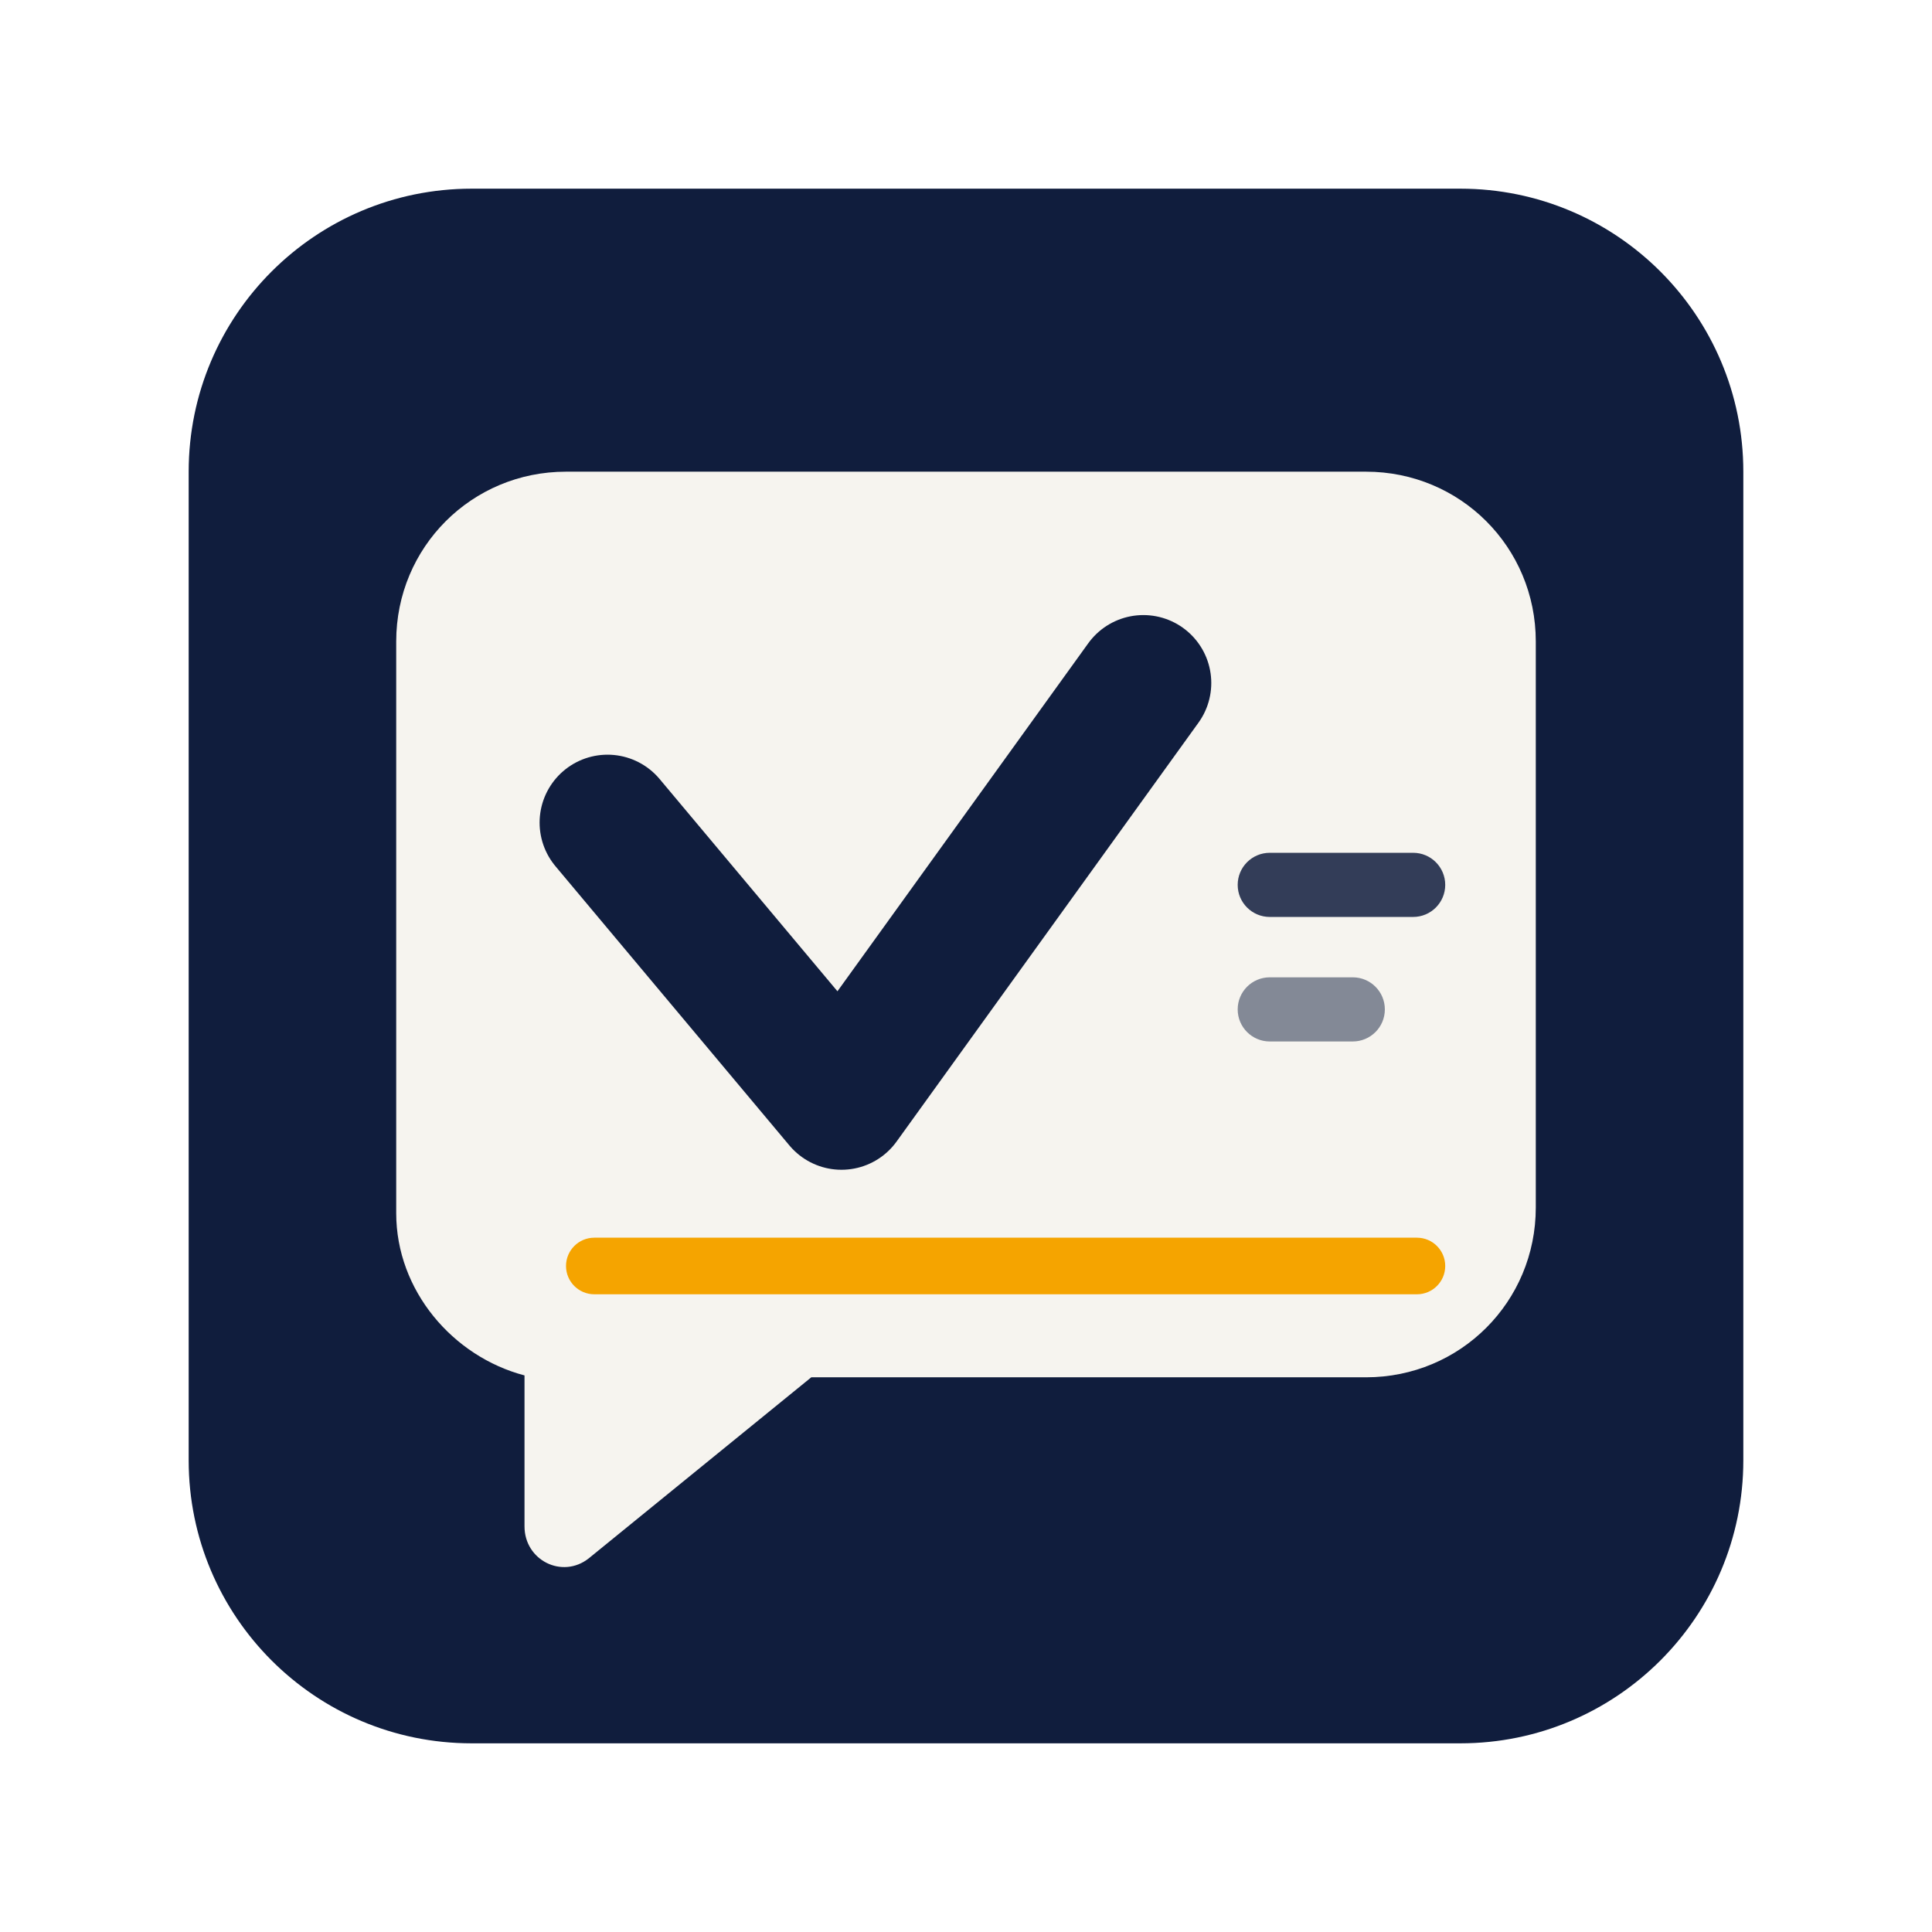
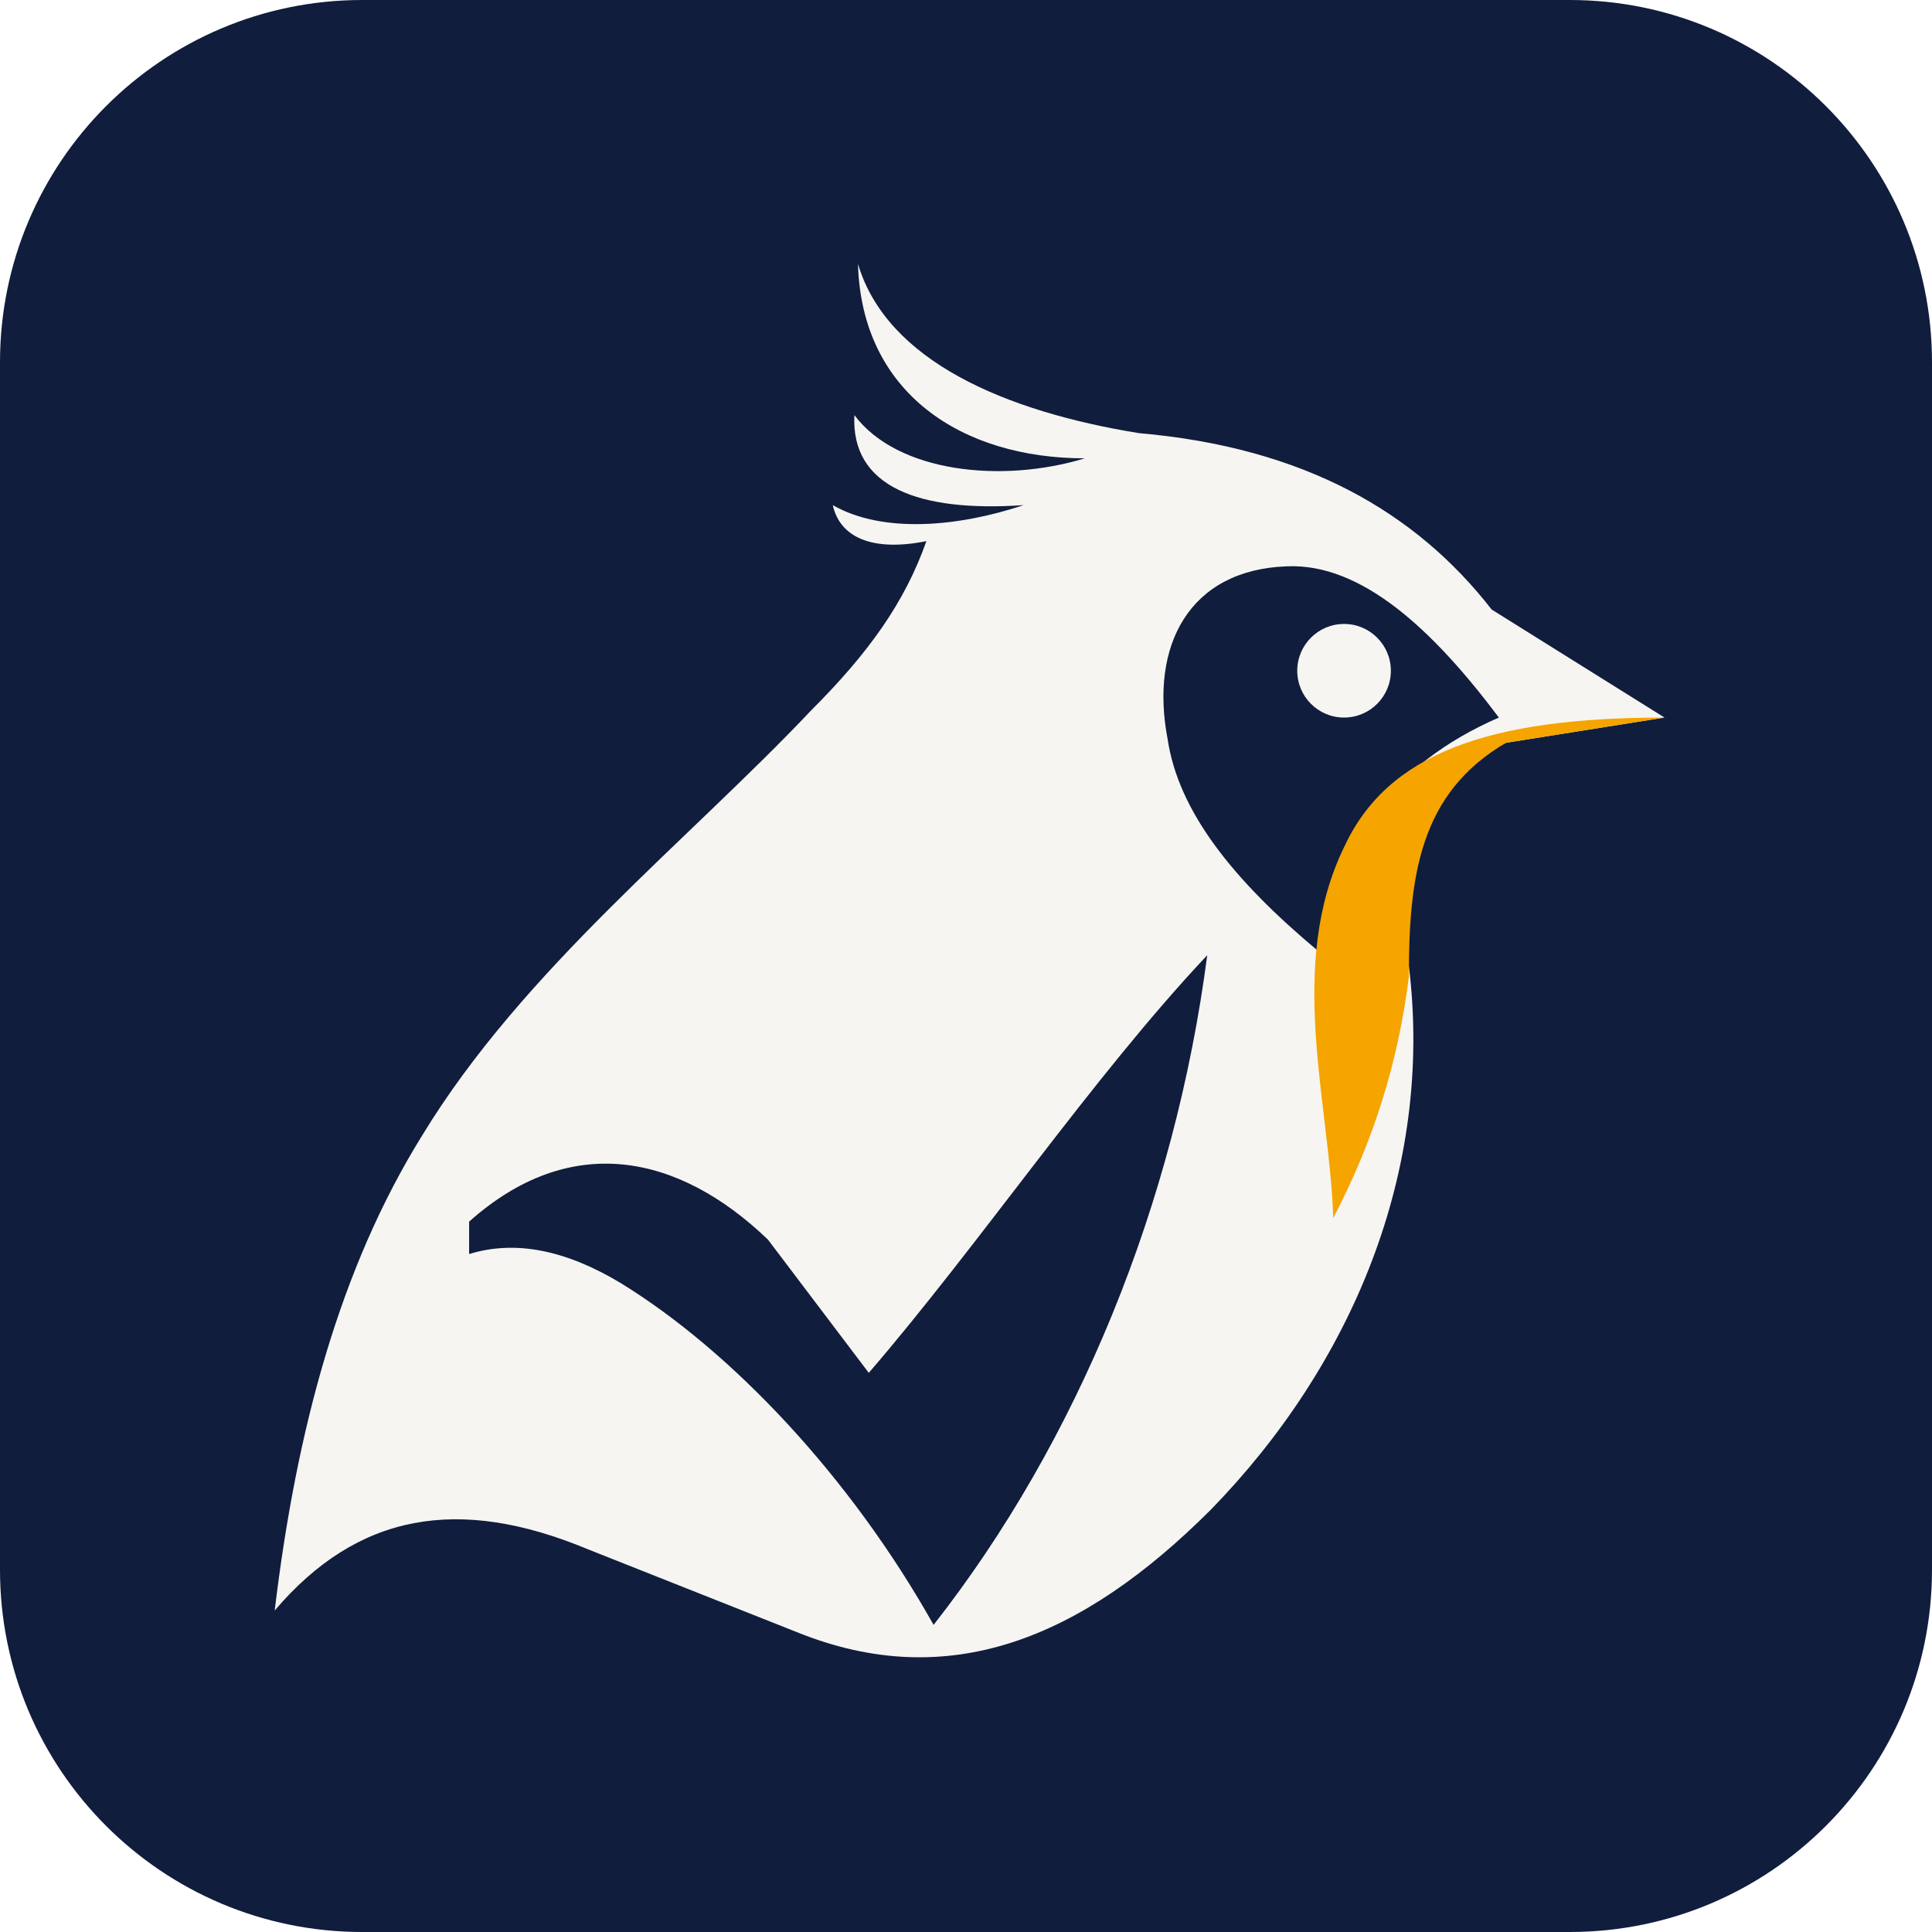
- <svg xmlns="http://www.w3.org/2000/svg" viewBox="0 0 1024 1024">
-   <rect x="100" y="100" width="824" height="824" rx="150" fill="#101D3D" />
-   <path fill="#F6F4EF" d="M300 250h424c50 0 90 40 90 90v300c0 50-40 90-90 90H430l-118 96c-14 11-34 1-34-17v-80c-38-10-68-45-68-86V340c0-50 40-90 90-90z" />
-   <path d="M322 436 L446 584 L606 362" fill="none" stroke="#101D3D" stroke-width="72" stroke-linecap="round" stroke-linejoin="round" />
-   <rect x="656" y="452" width="110" height="34" rx="17" fill="#101D3D" opacity="0.85" />
-   <rect x="656" y="518" width="78" height="34" rx="17" fill="#101D3D" opacity="0.5" />
-   <rect x="300" y="656" width="466" height="30" rx="15" fill="#F5A400" />
+ <svg xmlns="http://www.w3.org/2000/svg" viewBox="0 0 608 608">
+   <rect width="608" height="608" rx="114" fill="#101D3D" />
+   <g transform="translate(54.72 54.72)">
+     <svg width="498.56" height="498.56" viewBox="80 80 440 440">
+       <path fill="#F6F5F1" fill-rule="evenodd" d="M270 105C278 132 311 146 348 152C394 156 425 174 446 201L494 231L450 238C426 249 420 274 423 300C430 357 407 411 368 451C332 487 295 502 253 485L195 462C159 447 131 452 108 479C114 429 126 384 149 347C177 301 223 265 257 229C273 213 283 199 289 182C274 185 265 181 263 172C277 180 298 178 316 172C287 174 268 167 269 147C281 163 310 166 333 159C299 159 271 141 270 105ZM448 231C430 207 410 188 389 189C362 190 351 211 356 237C359 257 374 276 398 296C402 267 418 244 448 231ZM162 371C190 346 220 352 245 376L273 413C304 377 335 331 367 297C358 366 331 432 291 483C268 442 235 407 204 388C189 379 175 376 162 380Z" />
+       <circle cx="405" cy="218" r="13" fill="#F6F5F1" />
+       <path fill="#F5A400" d="M494 231C445 231 417 241 405 267C389 300 401 338 402 370C413 349 420 327 423 303C423 275 426 252 450 238Z" />
+     </svg>
+   </g>
</svg>
